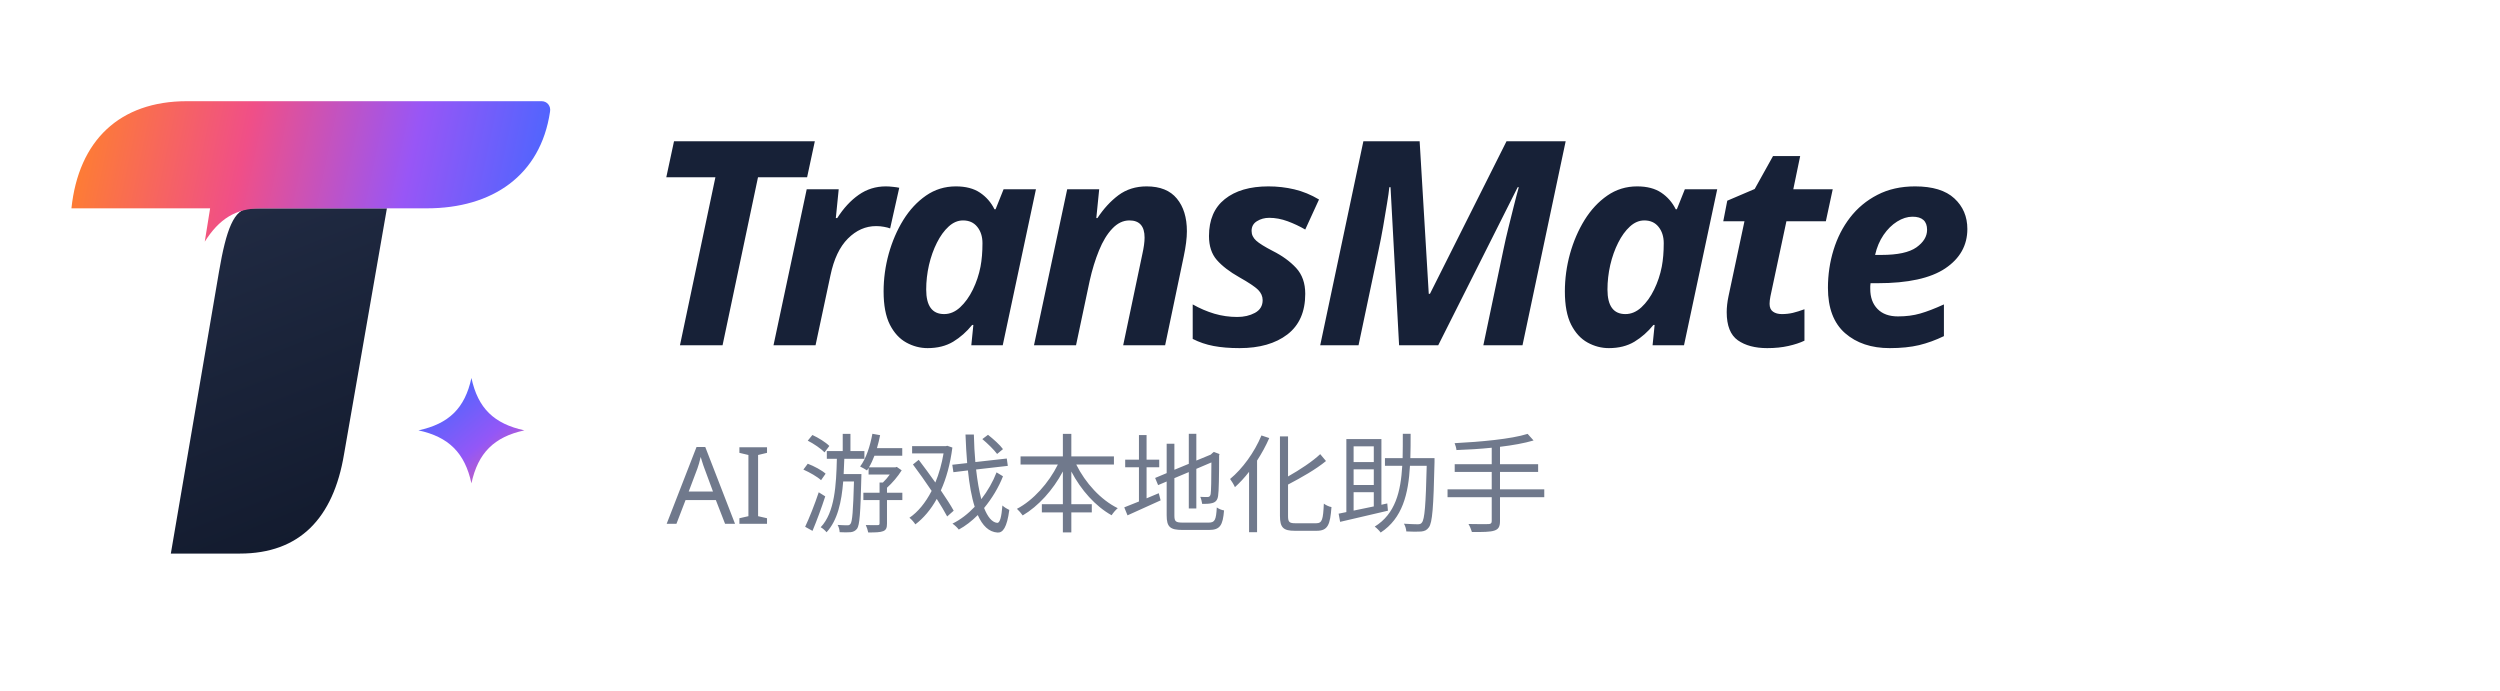
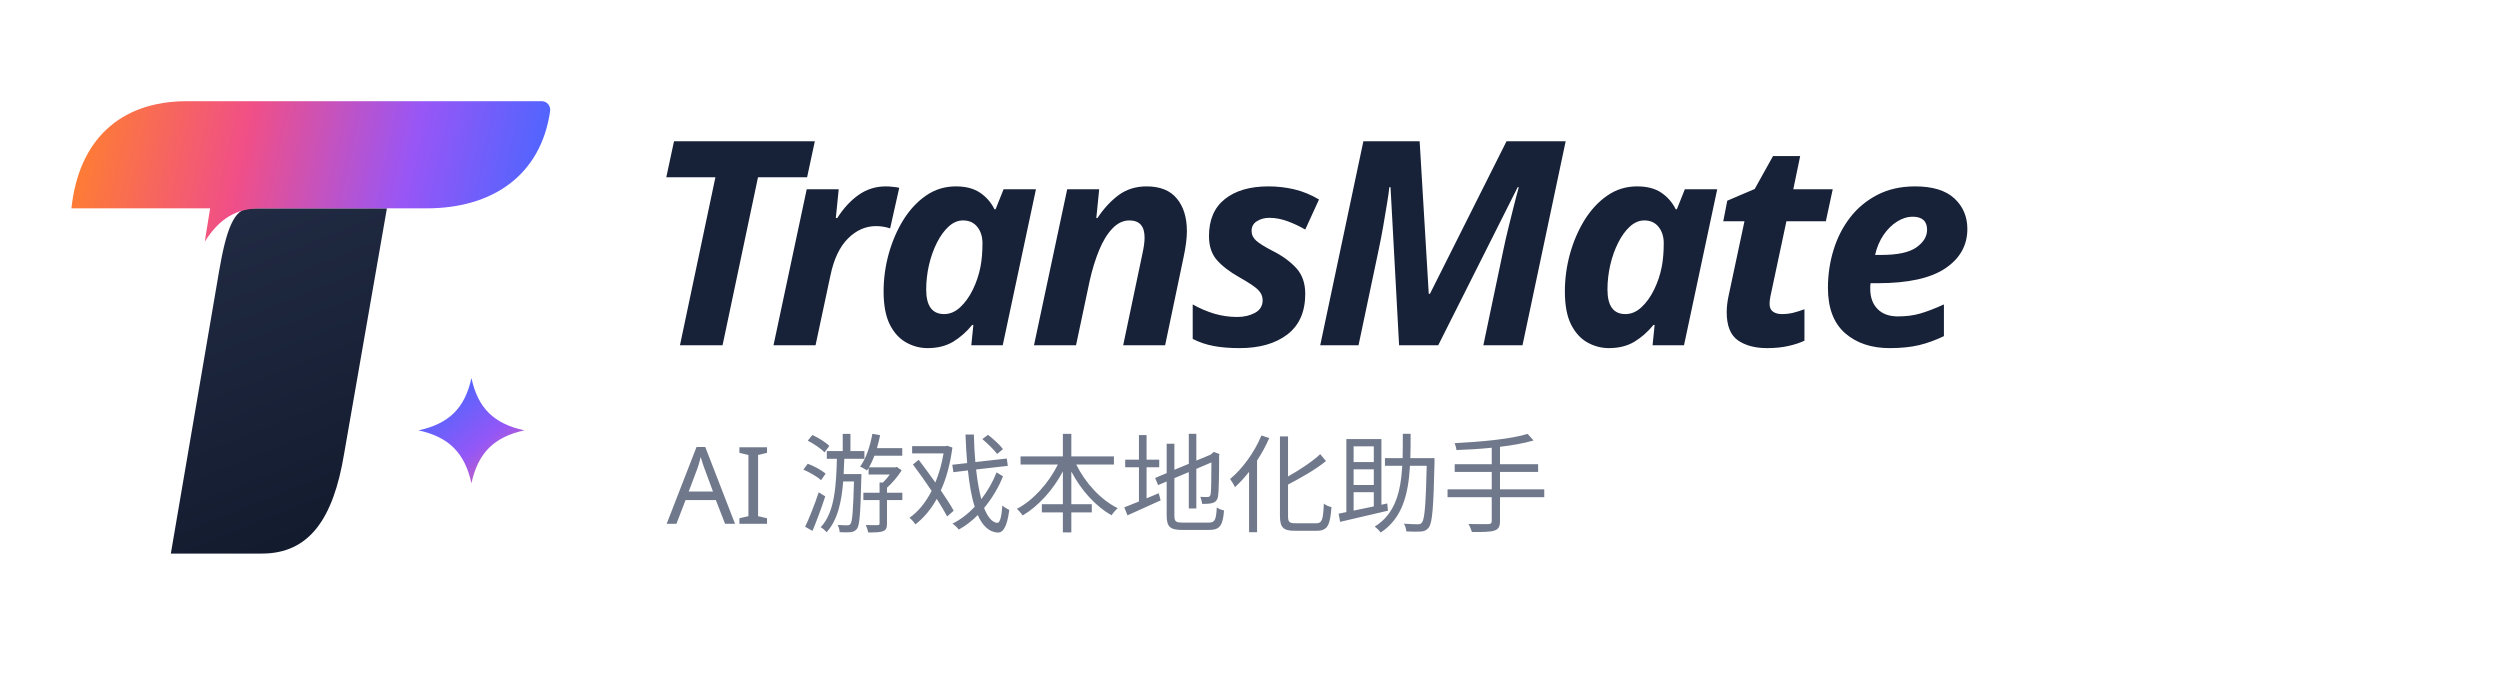
<svg xmlns="http://www.w3.org/2000/svg" viewBox="0 0 420 116" role="img" aria-labelledby="title desc">
  <defs>
    <linearGradient id="brand-gradient" x1="8" y1="14" x2="88" y2="31" gradientUnits="userSpaceOnUse">
      <stop offset="0" stop-color="#ff812c" />
      <stop offset=".36" stop-color="#f04f87" />
      <stop offset=".7" stop-color="#9856f6" />
      <stop offset="1" stop-color="#4767ff" />
    </linearGradient>
    <linearGradient id="brand-ink" x1="33" y1="31" x2="55" y2="86" gradientUnits="userSpaceOnUse">
      <stop stop-color="#202a42" />
      <stop offset="1" stop-color="#121a2d" />
    </linearGradient>
    <linearGradient id="brand-spark" x1="67" y1="60" x2="83" y2="80" gradientUnits="userSpaceOnUse">
      <stop stop-color="#4269ff" />
      <stop offset=".5" stop-color="#9357f7" />
      <stop offset="1" stop-color="#ff6a76" />
    </linearGradient>
  </defs>
  <g transform="translate(4 6)">
-     <path fill="url(#brand-ink)" d="M38 29h23l-7.2 41.3C52 81.1 46.3 87 36.3 87H24.7l8.1-47.4C34 32.6 35.3 29 38 29Z" />
+     <path fill="url(#brand-ink)" d="M38 29h23l-7.2 41.3C52 81.1 48 87 40 87H24.7l8.1-47.4C34 32.6 35.3 29 38 29Z" />
    <path fill="url(#brand-gradient)" d="M8 29c1.2-11.4 8.1-18 19.4-18H87c.9 0 1.6.8 1.4 1.8C86.8 23.5 78.7 29 67.7 29H39.8c-4.2 0-7 1.8-9.4 5.6L31.3 29H8Z" />
    <path fill="url(#brand-spark)" d="M75.2 57.5c1.1 5.1 3.8 7.7 8.9 8.8-5.1 1.1-7.8 3.8-8.9 8.9-1.1-5.1-3.8-7.8-8.9-8.9 5.1-1.1 7.8-3.7 8.9-8.8Z" />
  </g>
  <text x="108" y="58" fill="#172137" font-family="Montserrat, 'Avenir Next', 'Trebuchet MS', sans-serif" font-size="48" font-style="italic" font-weight="800" letter-spacing="-2">TransMate</text>
  <text x="112" y="88" fill="#70798c" font-family="'Noto Sans SC', 'Microsoft YaHei', sans-serif" font-size="18" font-weight="500">AI 游戏本地化助手</text>
</svg>
